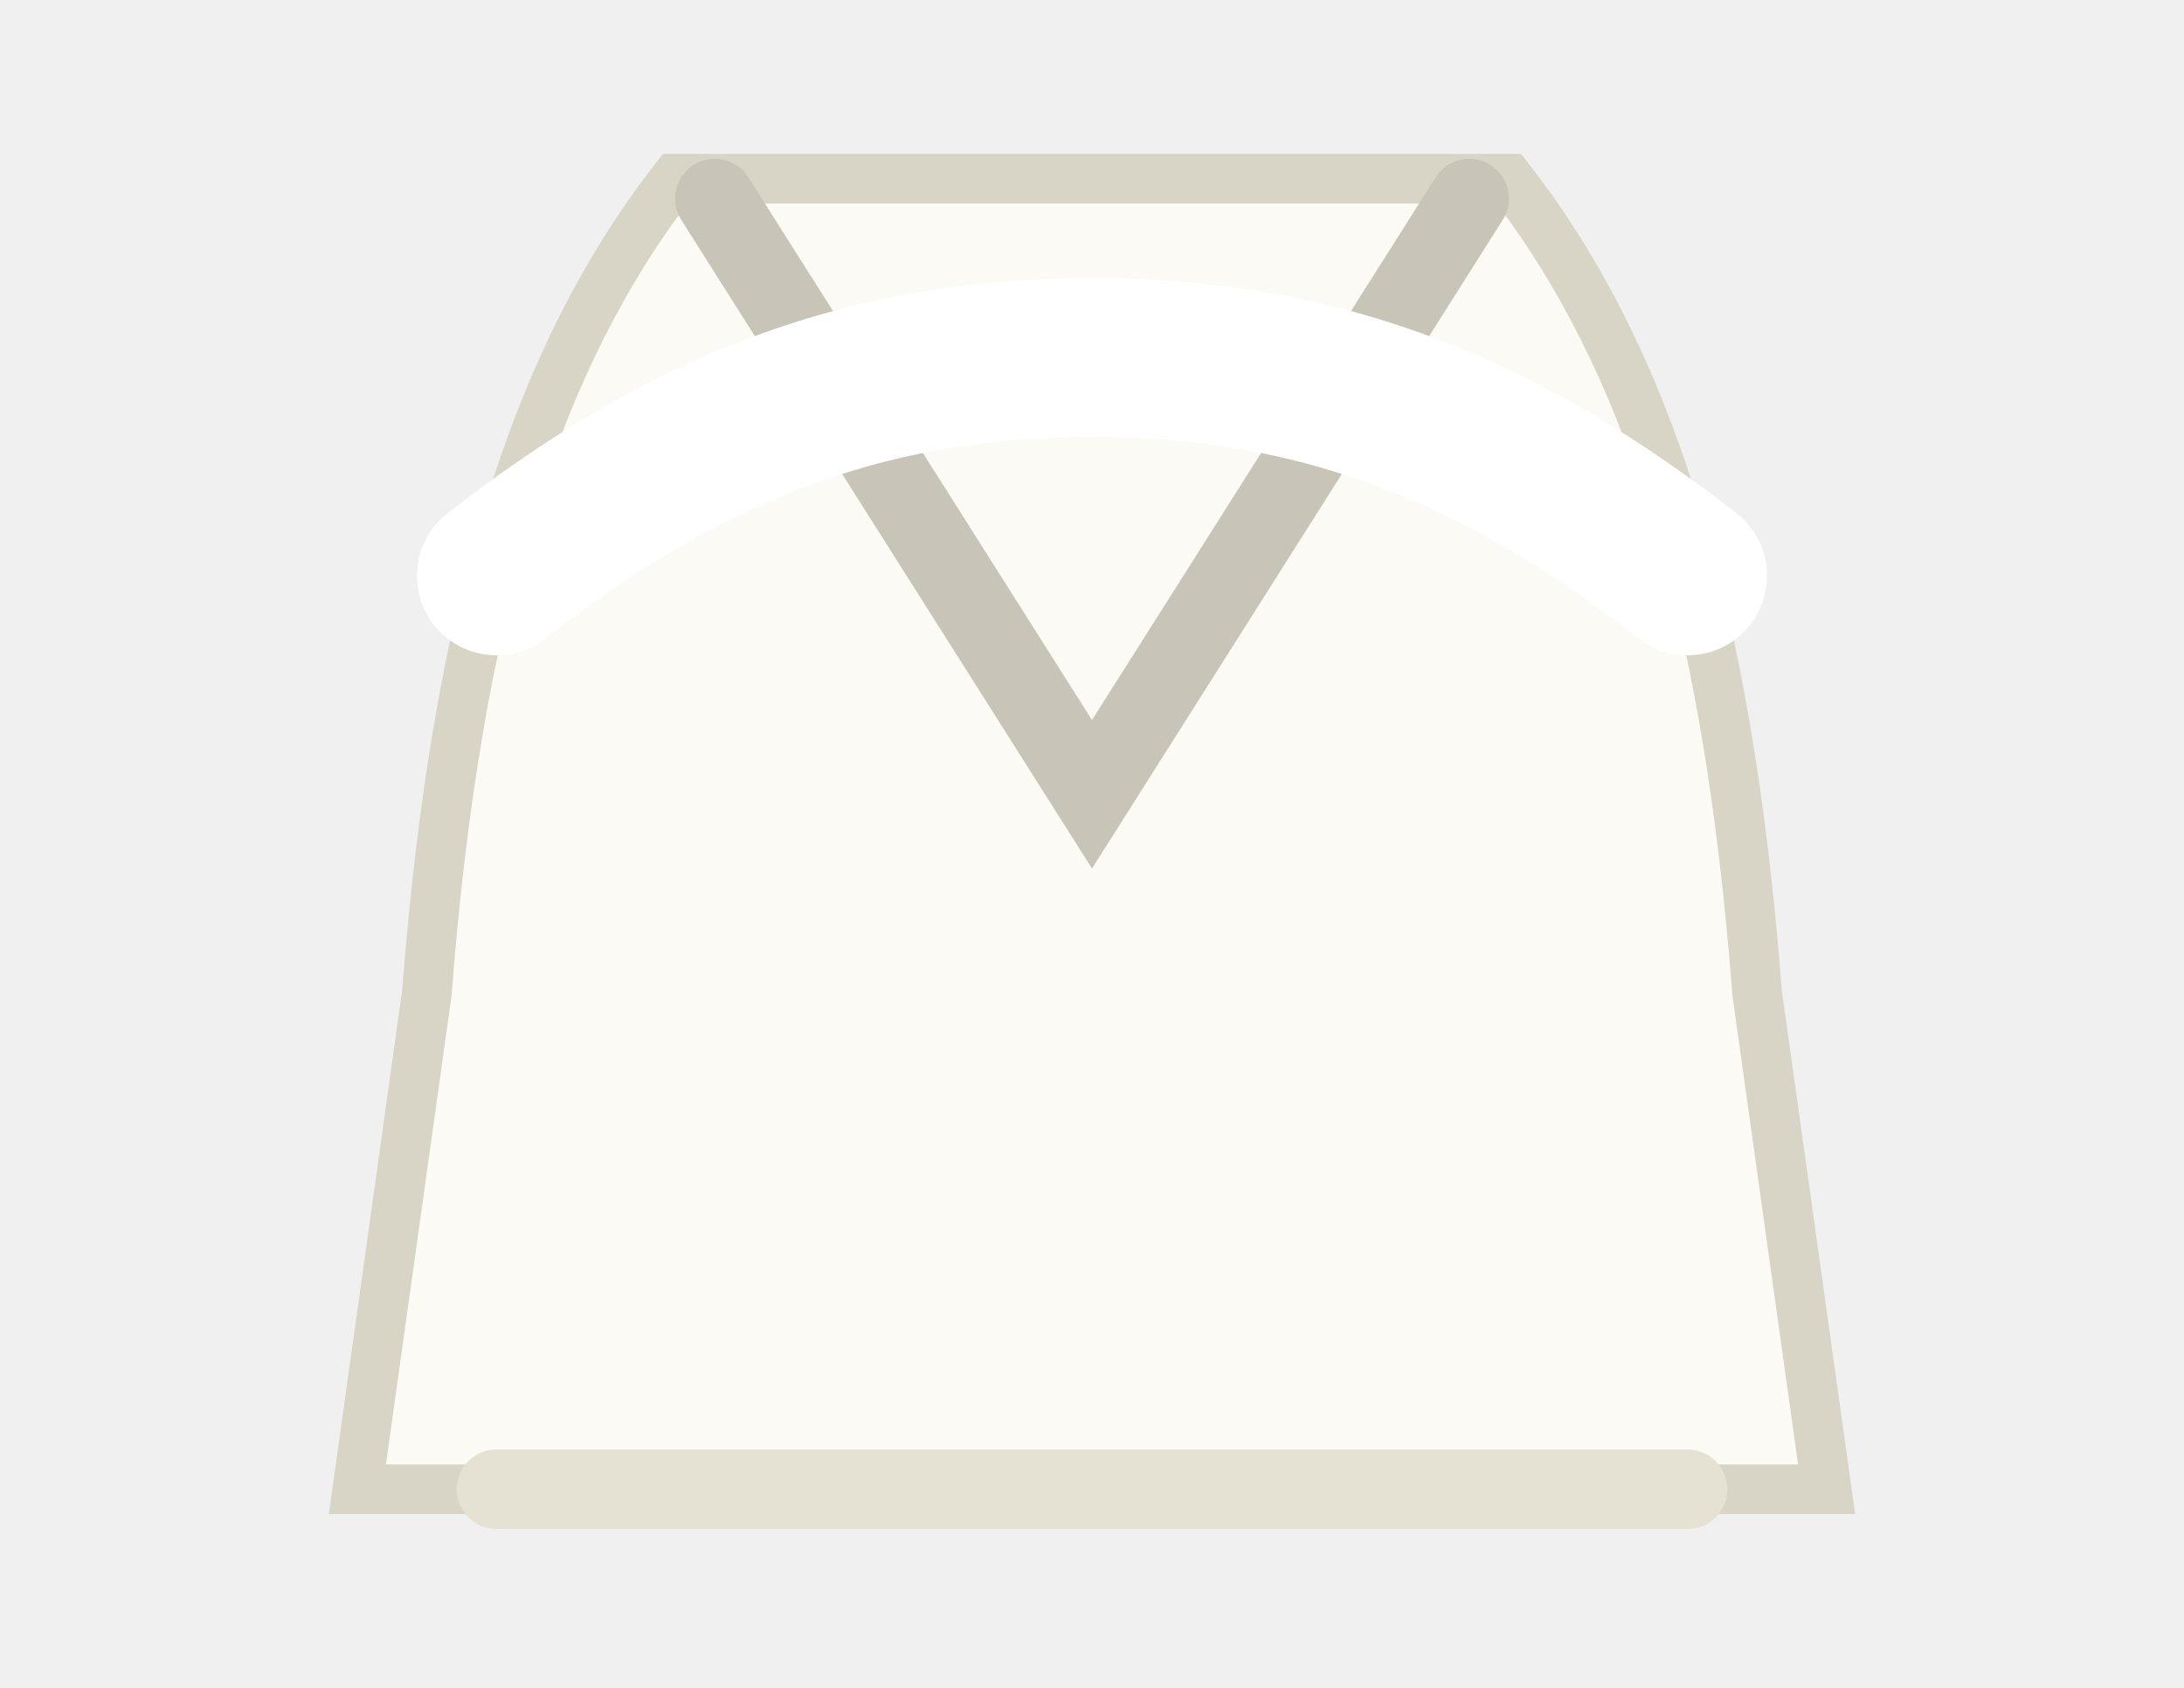
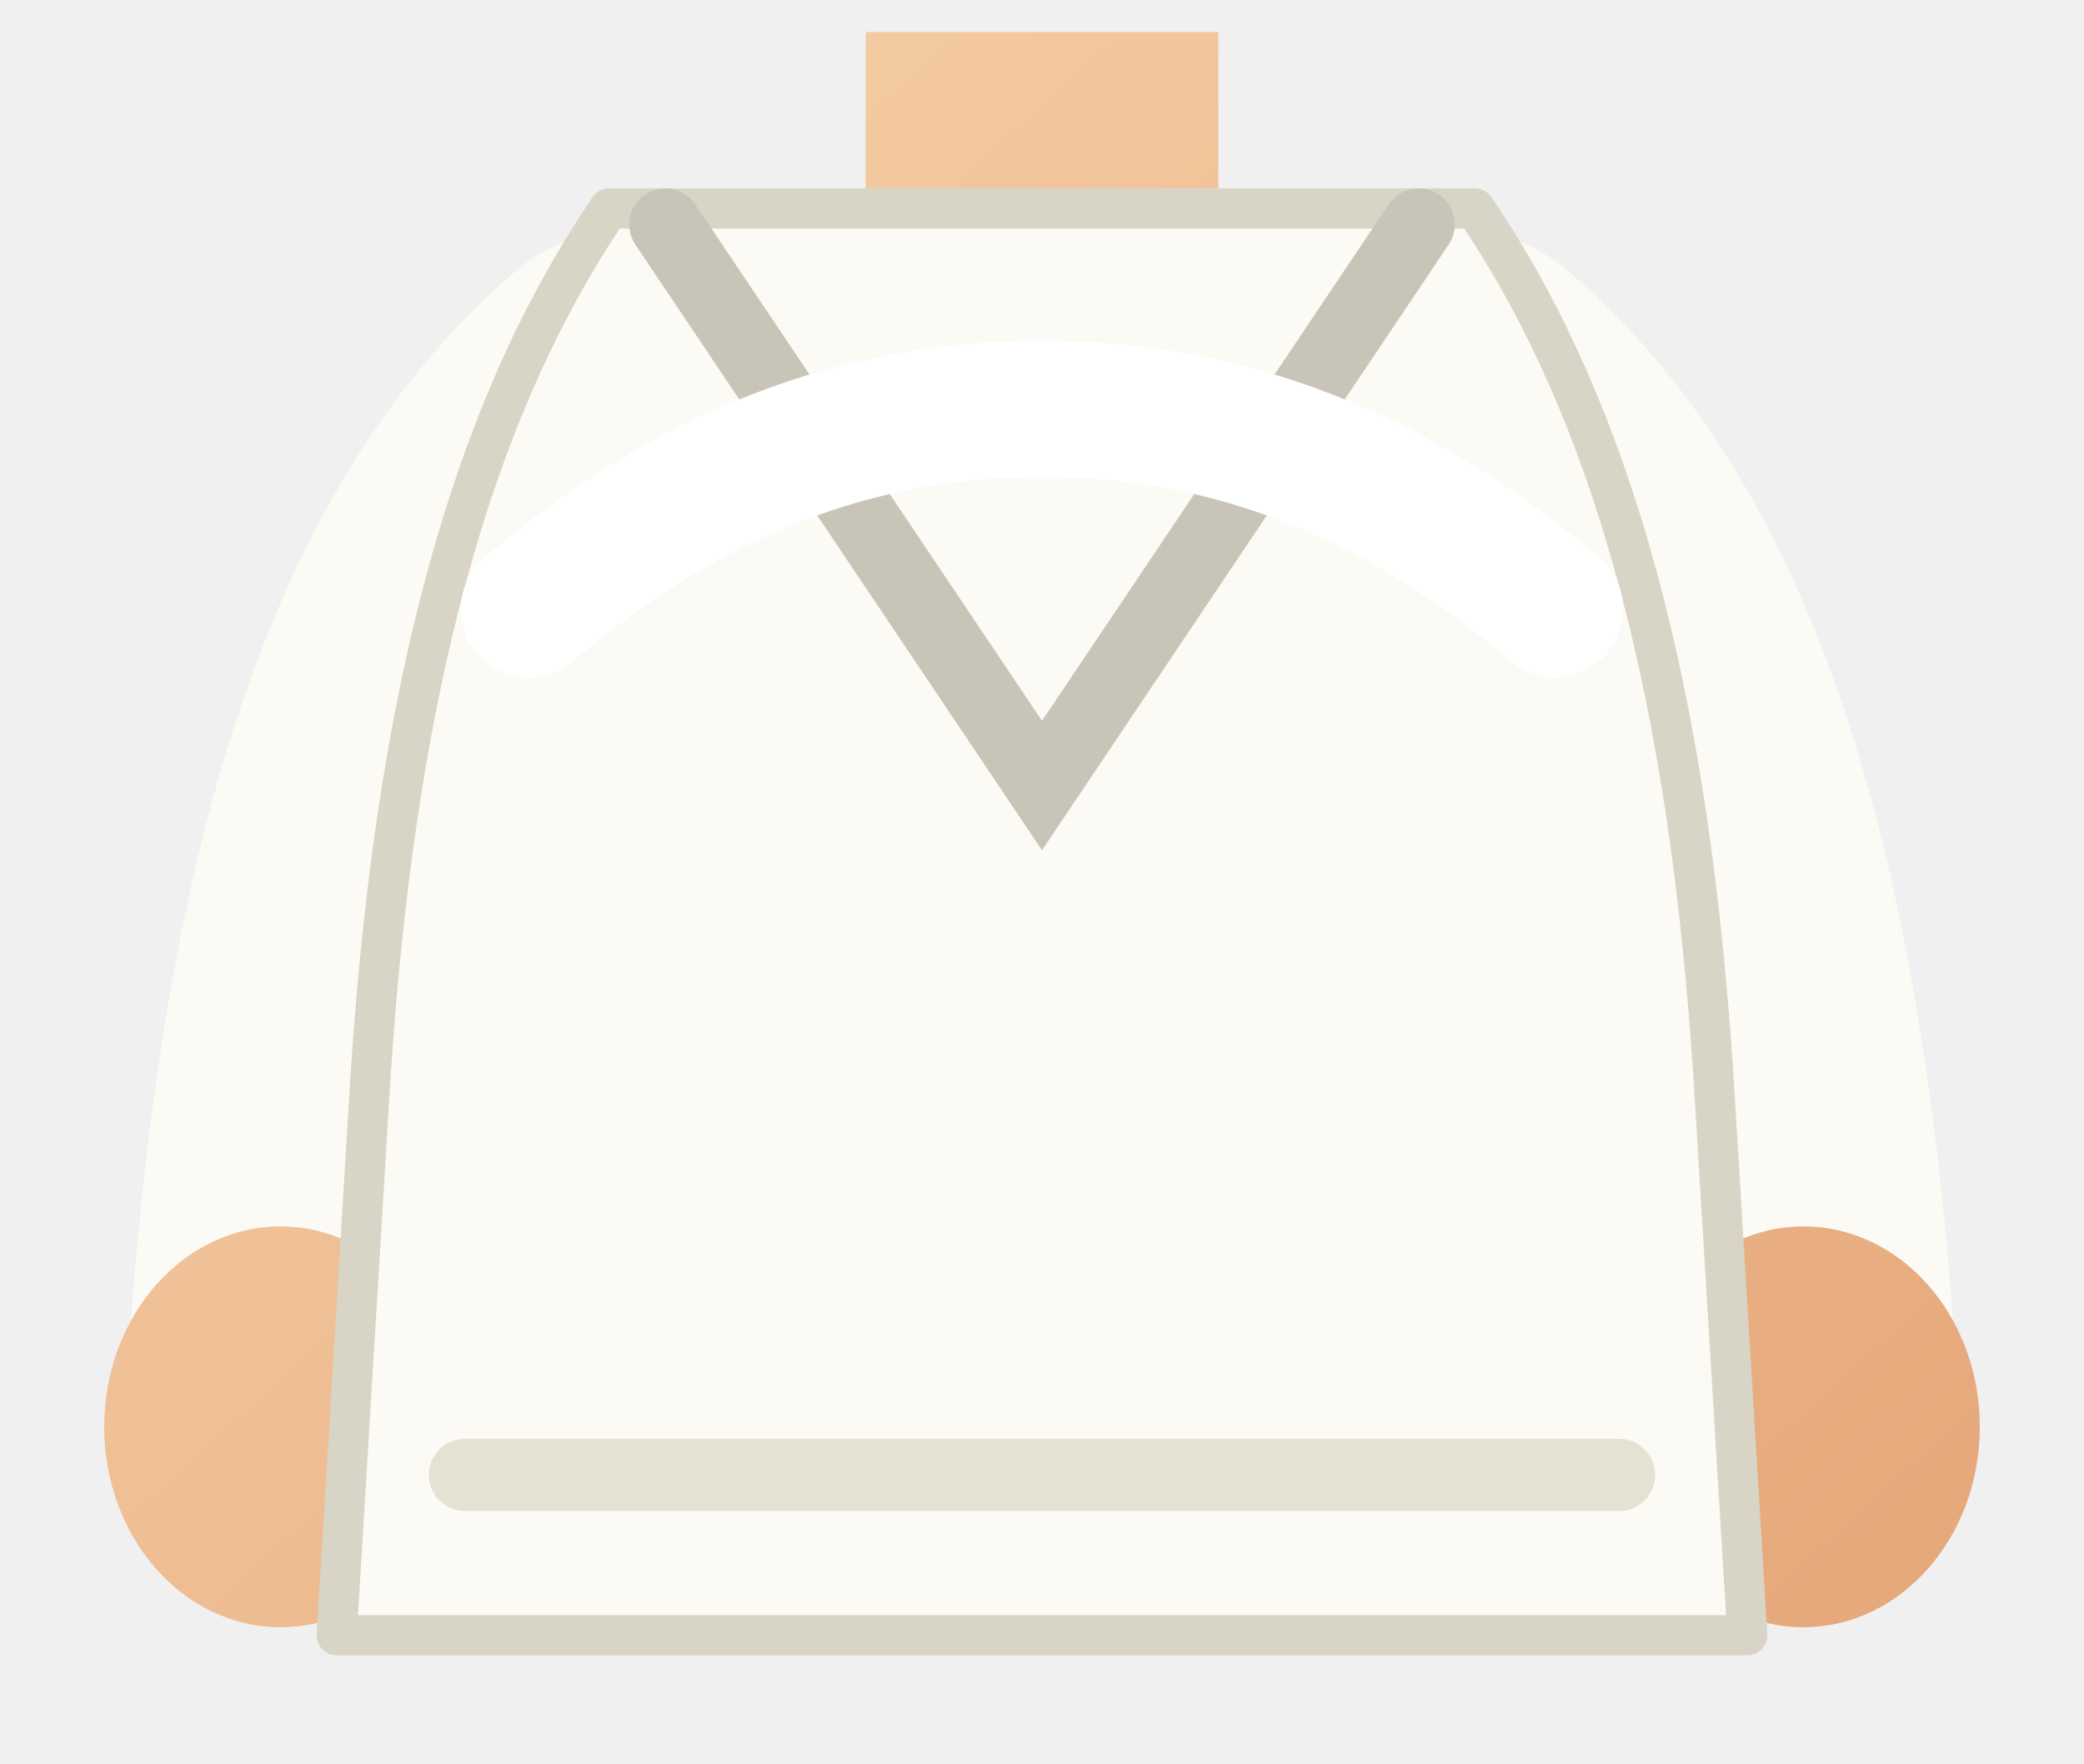
- <svg xmlns="http://www.w3.org/2000/svg" viewBox="0 0 220 170">
-   <path d="M68 18h84c14 18 22 43 25 82l7 50H36l7-50c3-39 11-64 25-82z" fill="#fbfaf4" stroke="#d8d4c6" stroke-width="5" />
-   <path d="M72 20 110 80l38-60" fill="none" stroke="#c8c4b7" stroke-width="8" stroke-linecap="round" />
-   <path d="M50 58c18-14 36-22 60-22s42 8 60 22" fill="none" stroke="#fff" stroke-width="16" stroke-linecap="round" />
-   <path d="M50 150h120" stroke="#e5e1d3" stroke-width="8" stroke-linecap="round" />
+ <svg xmlns="http://www.w3.org/2000/svg" viewBox="0 0 260 220">
+   <defs>
+     <linearGradient id="skin" x1="40" y1="8" x2="220" y2="205" gradientUnits="userSpaceOnUse">
+       <stop offset="0" stop-color="#f6d0a8" />
+       <stop offset="1" stop-color="#e6a97c" />
+     </linearGradient>
+   </defs>
+   <path d="M108 4h44v36c-6 8-13 12-22 12s-16-4-22-12z" fill="url(#skin)" />
+   <path d="M77 48C51 70 39 111 35 170" fill="none" stroke="#fbfaf4" stroke-width="38" stroke-linecap="round" />
+   <path d="M183 48c26 22 38 63 42 122" fill="none" stroke="#fbfaf4" stroke-width="38" stroke-linecap="round" />
+   <ellipse cx="35" cy="178" rx="22" ry="25" fill="url(#skin)" />
+   <ellipse cx="225" cy="178" rx="22" ry="25" fill="url(#skin)" />
+   <path d="M76 26h108c17 25 27 60 30 112l4 66H42l4-66c3-52 13-87 30-112z" fill="#fbfaf4" stroke="#d8d4c6" stroke-width="5" stroke-linejoin="round" />
+   <path d="M83 28l47 70 47-70" fill="none" stroke="#c8c4b7" stroke-width="9" stroke-linecap="round" />
+   <path d="M66 76c20-17 41-25 64-25s44 8 64 25" fill="none" stroke="#fff" stroke-width="17" stroke-linecap="round" />
+   <path d="M58 184h144" stroke="#e5e1d3" stroke-width="9" stroke-linecap="round" />
</svg>
